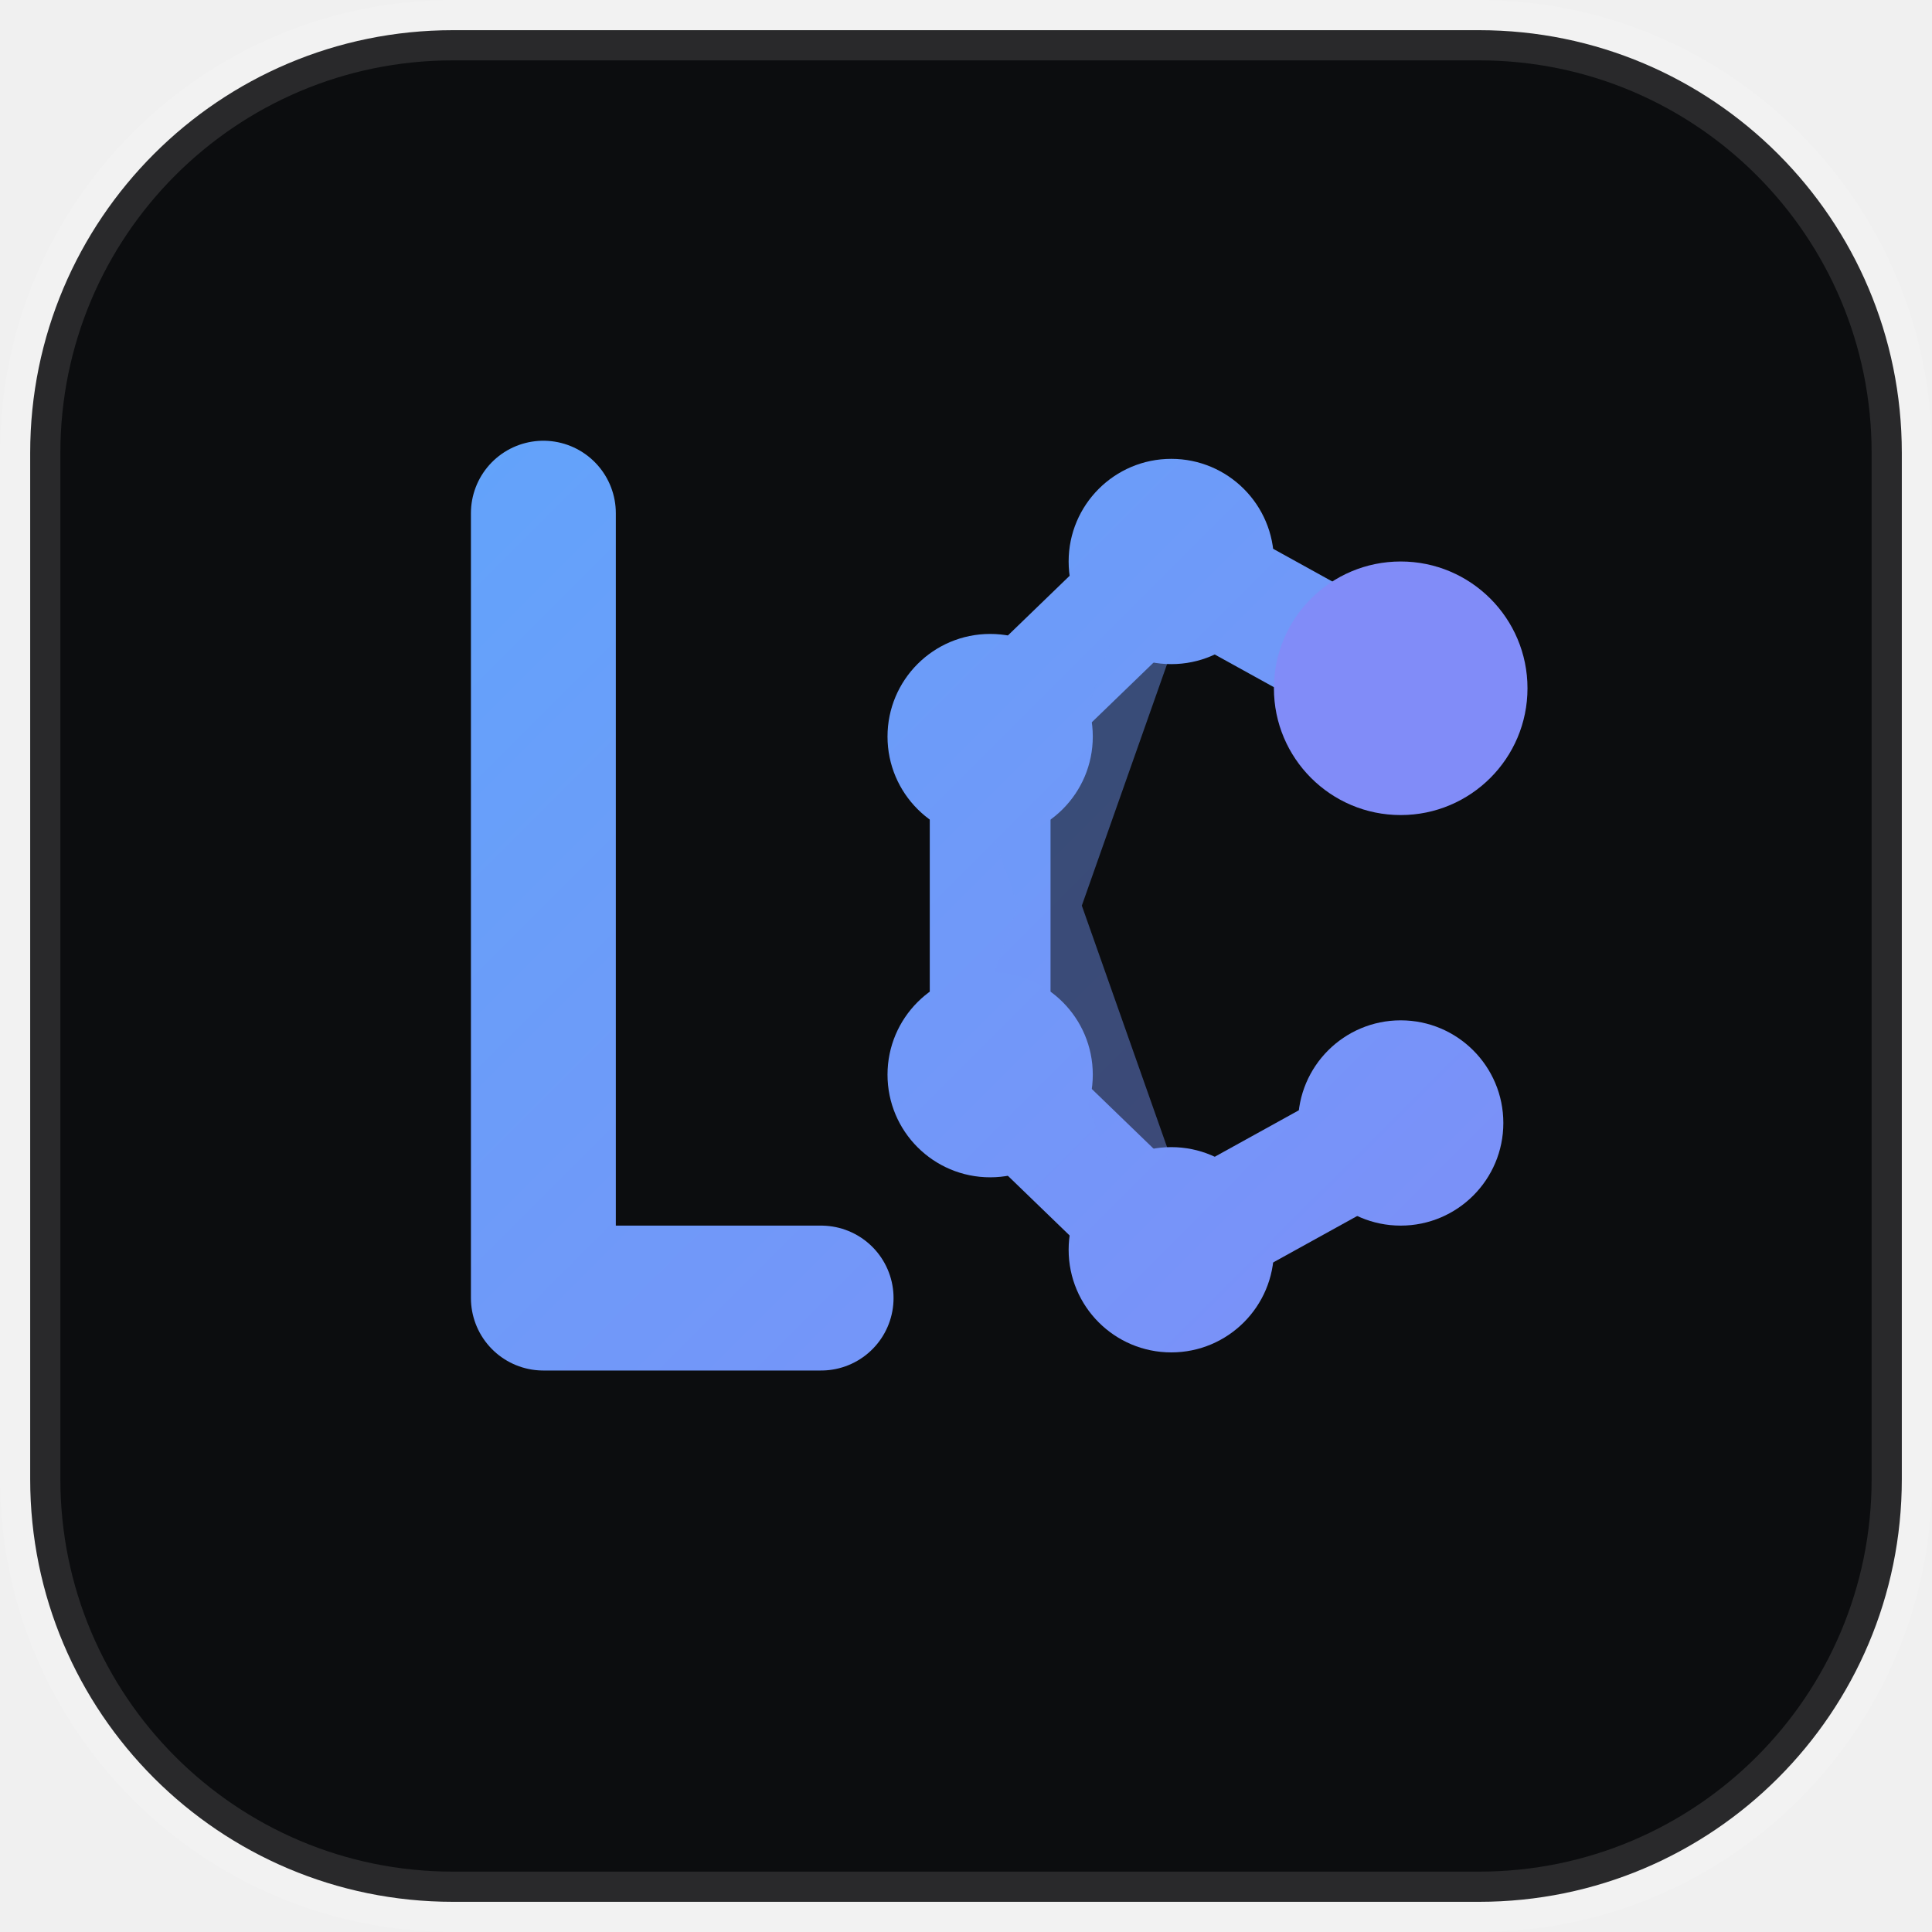
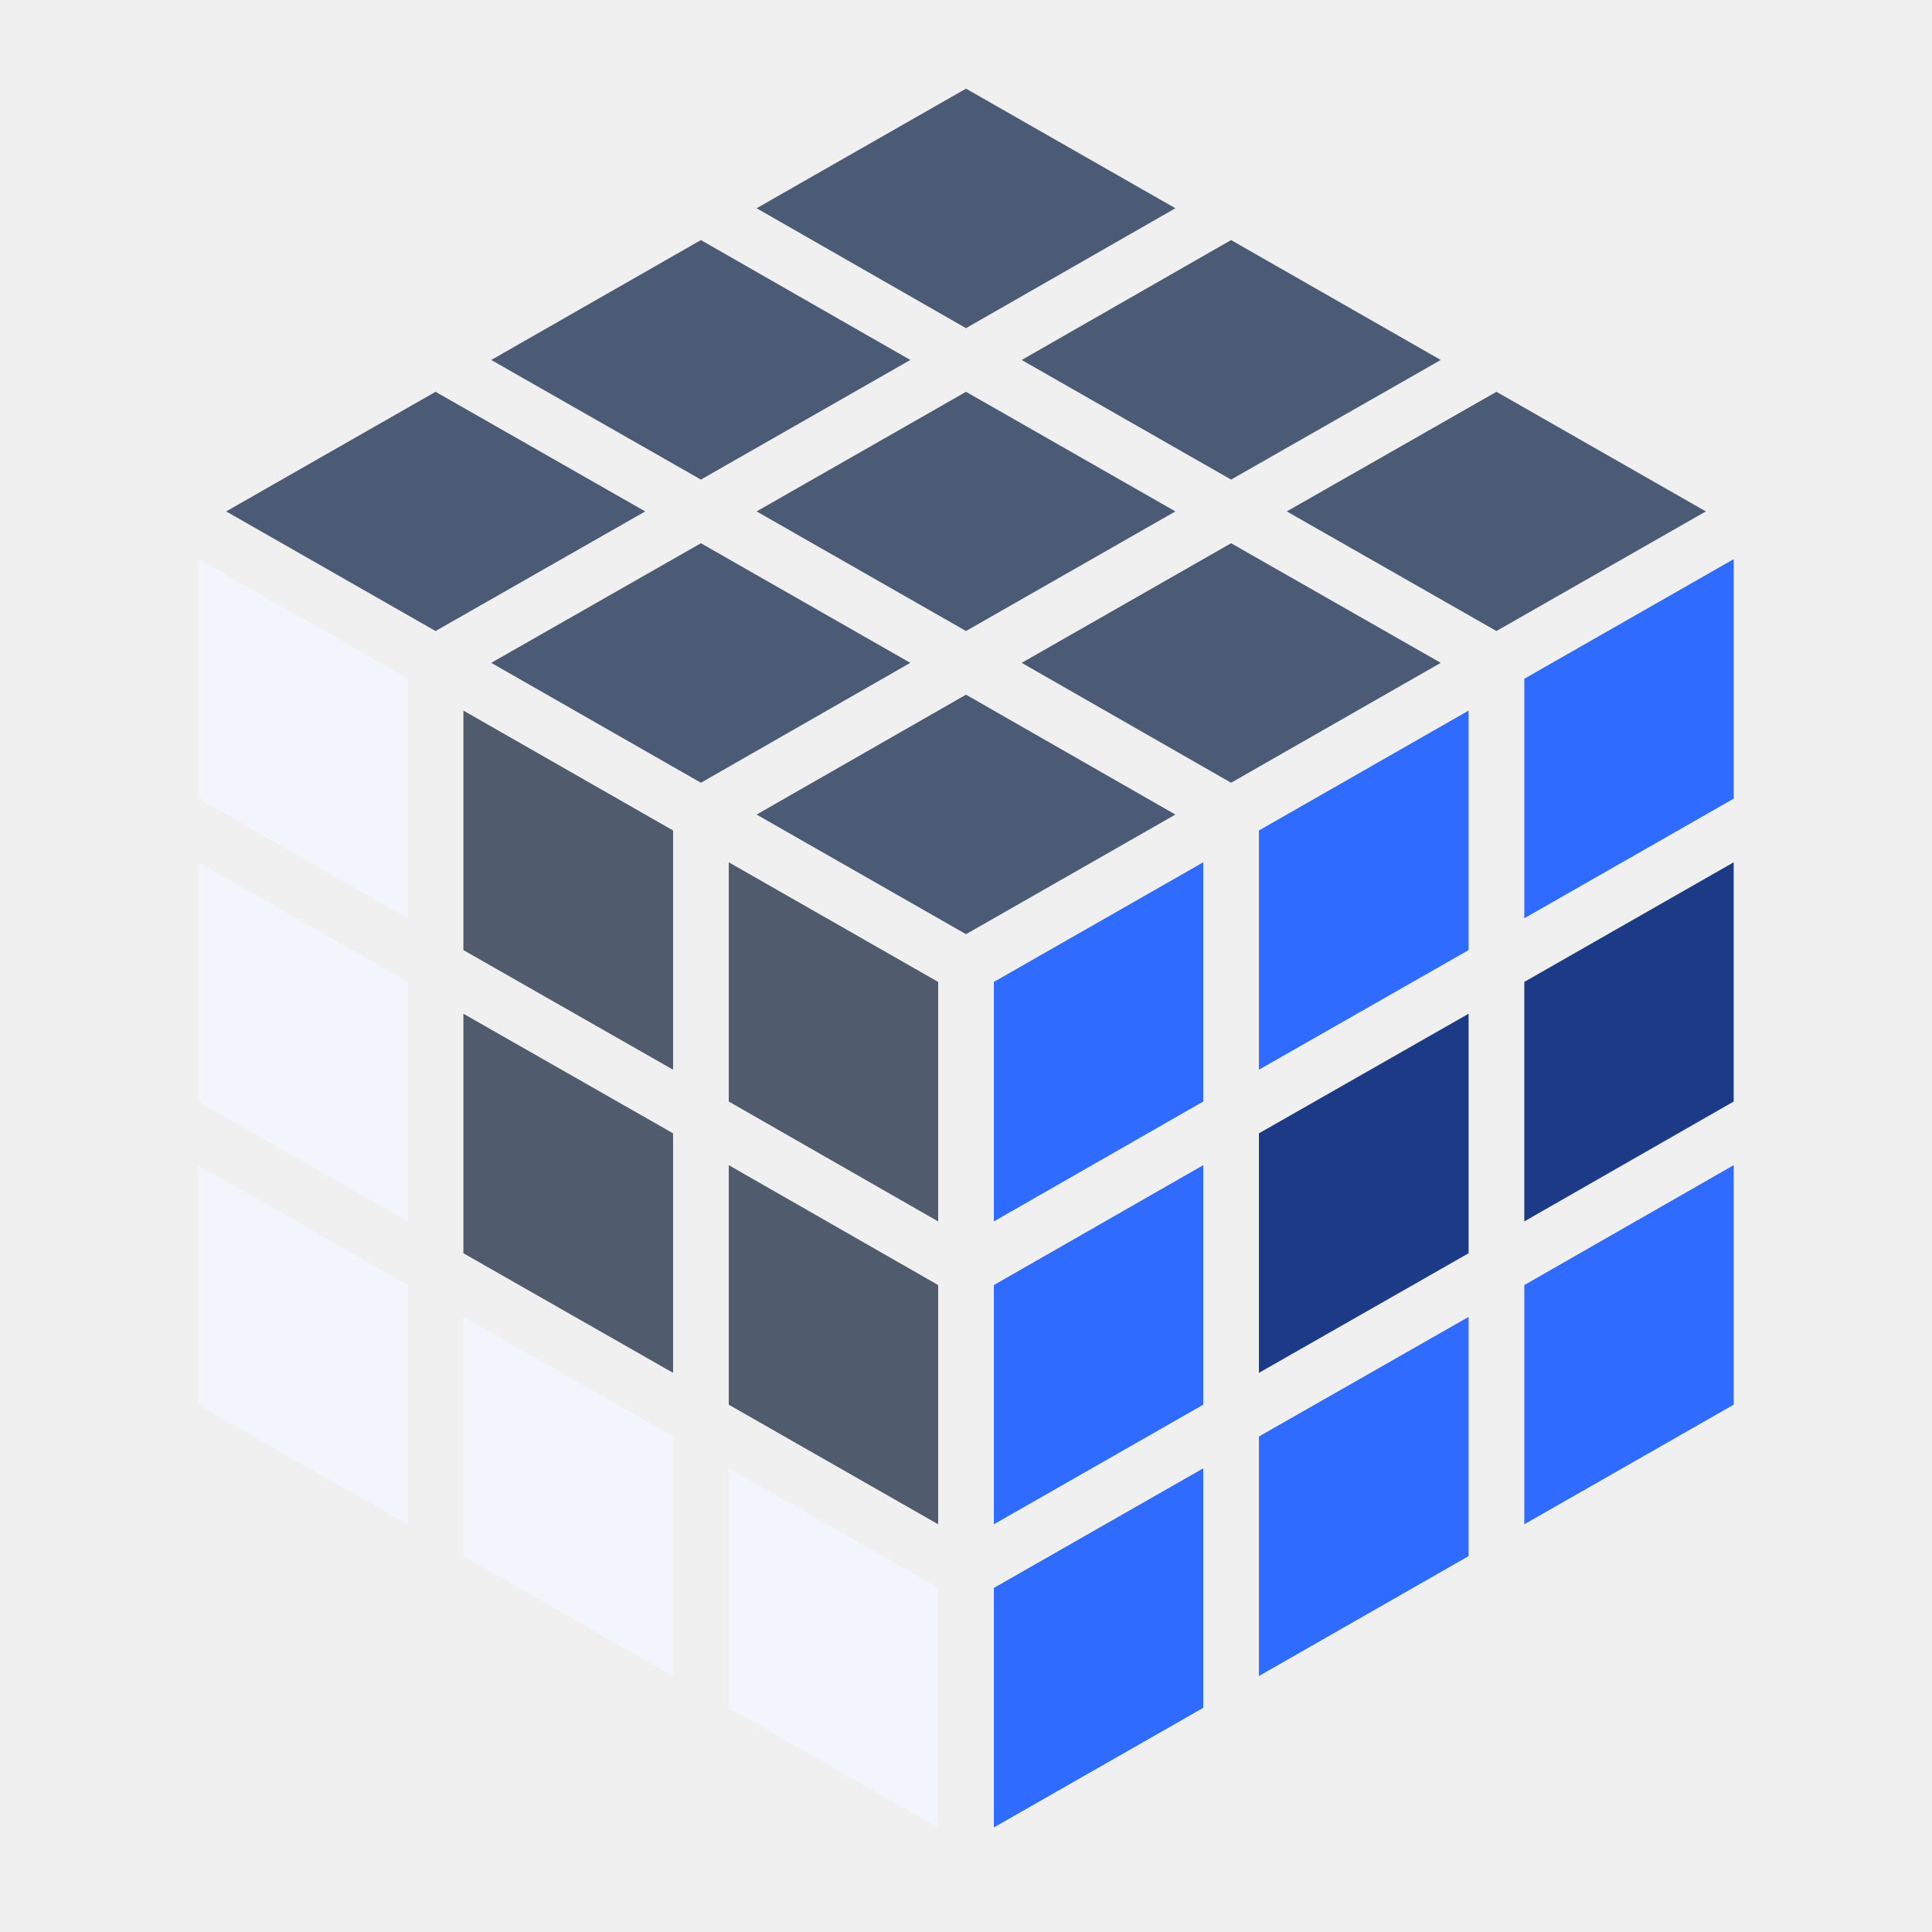
- <svg xmlns="http://www.w3.org/2000/svg" width="32" height="32" viewBox="0 0 32 32" fill="none">
-   <defs>
-     <linearGradient id="lc-stroke" x1="6" y1="6" x2="26" y2="26" gradientUnits="userSpaceOnUse">
-       <stop stop-color="#60a5fa" />
-       <stop offset="1" stop-color="#818cf8" />
-     </linearGradient>
-   </defs>
-   <rect x="0.5" y="0.5" width="31" height="31" rx="7" fill="#0c0d0f" stroke="#ffffff" stroke-opacity="0.12" />
-   <path d="M9 8.5 V21.5 H13.6" stroke="url(#lc-stroke)" stroke-width="2.4" stroke-linecap="round" stroke-linejoin="round" />
-   <path d="M23.2 11.4 L19.4 9.3 L16.4 12.2 L16.4 17.8 L19.4 20.7 L23.2 18.6" stroke="url(#lc-stroke)" stroke-width="2" stroke-linecap="round" stroke-linejoin="round" />
-   <path d="M19.4 9.3 L16.4 17.8 M16.4 12.2 L19.4 20.7" stroke="url(#lc-stroke)" stroke-width="1" stroke-opacity="0.45" stroke-linecap="round" />
-   <circle cx="23.2" cy="11.4" r="2.1" fill="#818cf8" />
-   <circle cx="19.4" cy="9.3" r="1.7" fill="url(#lc-stroke)" />
-   <circle cx="16.4" cy="12.2" r="1.7" fill="url(#lc-stroke)" />
-   <circle cx="16.4" cy="17.8" r="1.7" fill="url(#lc-stroke)" />
-   <circle cx="19.4" cy="20.7" r="1.7" fill="url(#lc-stroke)" />
-   <circle cx="23.2" cy="18.6" r="1.7" fill="url(#lc-stroke)" />
+ <svg xmlns="http://www.w3.org/2000/svg" viewBox="-2 2 68 68" width="64" height="64">
+   <polygon points="5.96,20.00 13.33,15.79 20.71,20.00 13.33,24.21" fill="#4b5b75" />
+   <polygon points="15.29,25.33 22.67,21.12 30.04,25.33 22.67,29.55" fill="#4b5b75" />
+   <polygon points="24.63,30.67 32.00,26.45 39.37,30.67 32.00,34.88" fill="#4b5b75" />
+   <polygon points="15.29,14.67 22.67,10.45 30.04,14.67 22.67,18.88" fill="#4b5b75" />
+   <polygon points="24.63,20.00 32.00,15.79 39.37,20.00 32.00,24.21" fill="#4b5b75" />
+   <polygon points="33.96,25.33 41.33,21.12 48.71,25.33 41.33,29.55" fill="#4b5b75" />
+   <polygon points="24.63,9.33 32.00,5.12 39.37,9.33 32.00,13.55" fill="#4b5b75" />
+   <polygon points="33.96,14.67 41.33,10.45 48.71,14.67 41.33,18.88" fill="#4b5b75" />
+   <polygon points="43.29,20.00 50.67,15.79 58.04,20.00 50.67,24.21" fill="#4b5b75" />
+   <polygon points="4.98,21.68 12.35,25.89 12.35,34.32 4.98,30.11" fill="#f2f6fc" />
+   <polygon points="4.98,32.35 12.35,36.56 12.35,44.99 4.98,40.77" fill="#f2f6fc" />
+   <polygon points="4.98,43.01 12.35,47.23 12.35,55.65 4.98,51.44" fill="#f2f6fc" />
+   <polygon points="14.31,27.01 21.69,31.23 21.69,39.65 14.31,35.44" fill="#505c6d" />
+   <polygon points="14.31,37.68 21.69,41.89 21.69,50.32 14.31,46.11" fill="#505c6d" />
+   <polygon points="14.31,48.35 21.69,52.56 21.69,60.99 14.31,56.77" fill="#f2f6fc" />
+   <polygon points="23.65,32.35 31.02,36.56 31.02,44.99 23.65,40.77" fill="#505c6d" />
+   <polygon points="23.65,43.01 31.02,47.23 31.02,55.65 23.65,51.44" fill="#505c6d" />
+   <polygon points="23.65,53.68 31.02,57.89 31.02,66.32 23.65,62.11" fill="#f2f6fc" />
+   <polygon points="32.98,36.56 40.35,32.35 40.35,40.77 32.98,44.99" fill="#2f6bff" />
+   <polygon points="32.98,47.23 40.35,43.01 40.35,51.44 32.98,55.65" fill="#2f6bff" />
+   <polygon points="32.98,57.89 40.35,53.68 40.35,62.11 32.98,66.32" fill="#2f6bff" />
+   <polygon points="42.31,31.23 49.69,27.01 49.69,35.44 42.31,39.65" fill="#2f6bff" />
+   <polygon points="42.31,41.89 49.69,37.68 49.69,46.11 42.31,50.32" fill="#1d3a86" />
+   <polygon points="42.31,52.56 49.69,48.35 49.69,56.77 42.31,60.99" fill="#2f6bff" />
+   <polygon points="51.65,25.89 59.02,21.68 59.02,30.11 51.65,34.32" fill="#2f6bff" />
+   <polygon points="51.65,36.56 59.02,32.35 59.02,40.77 51.65,44.99" fill="#1d3a86" />
+   <polygon points="51.65,47.23 59.02,43.01 59.02,51.44 51.65,55.65" fill="#2f6bff" />
</svg>
